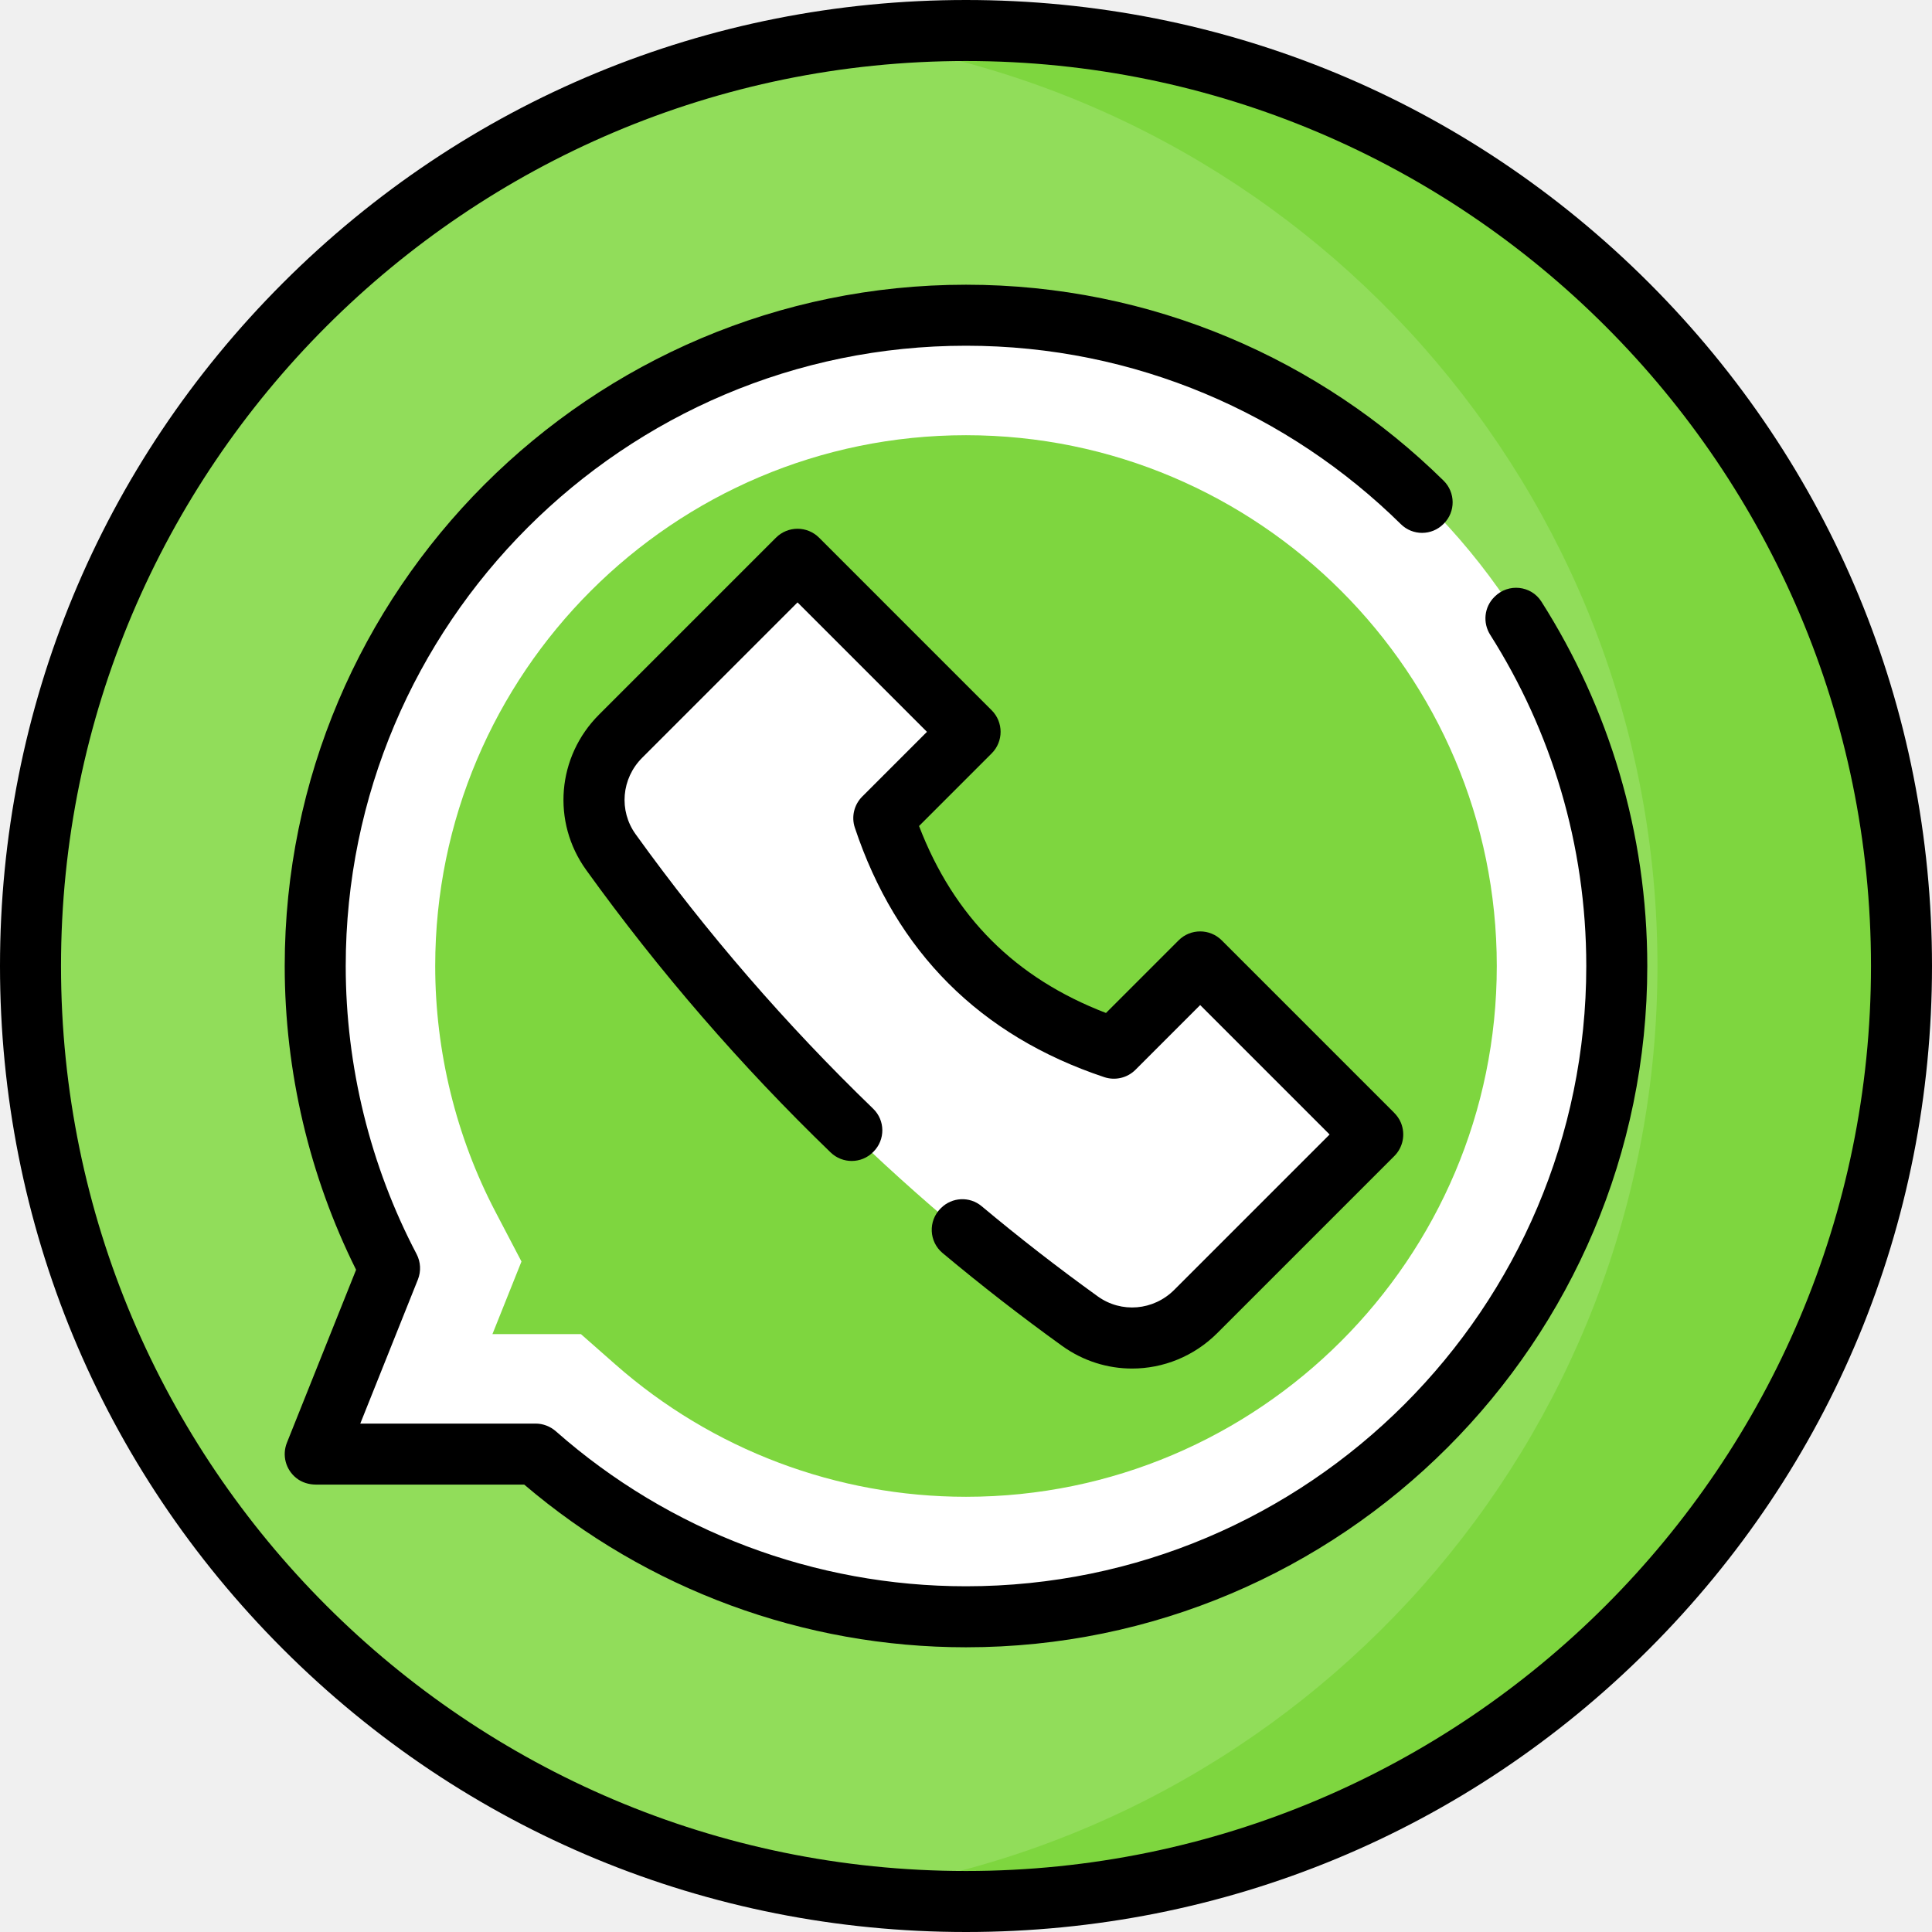
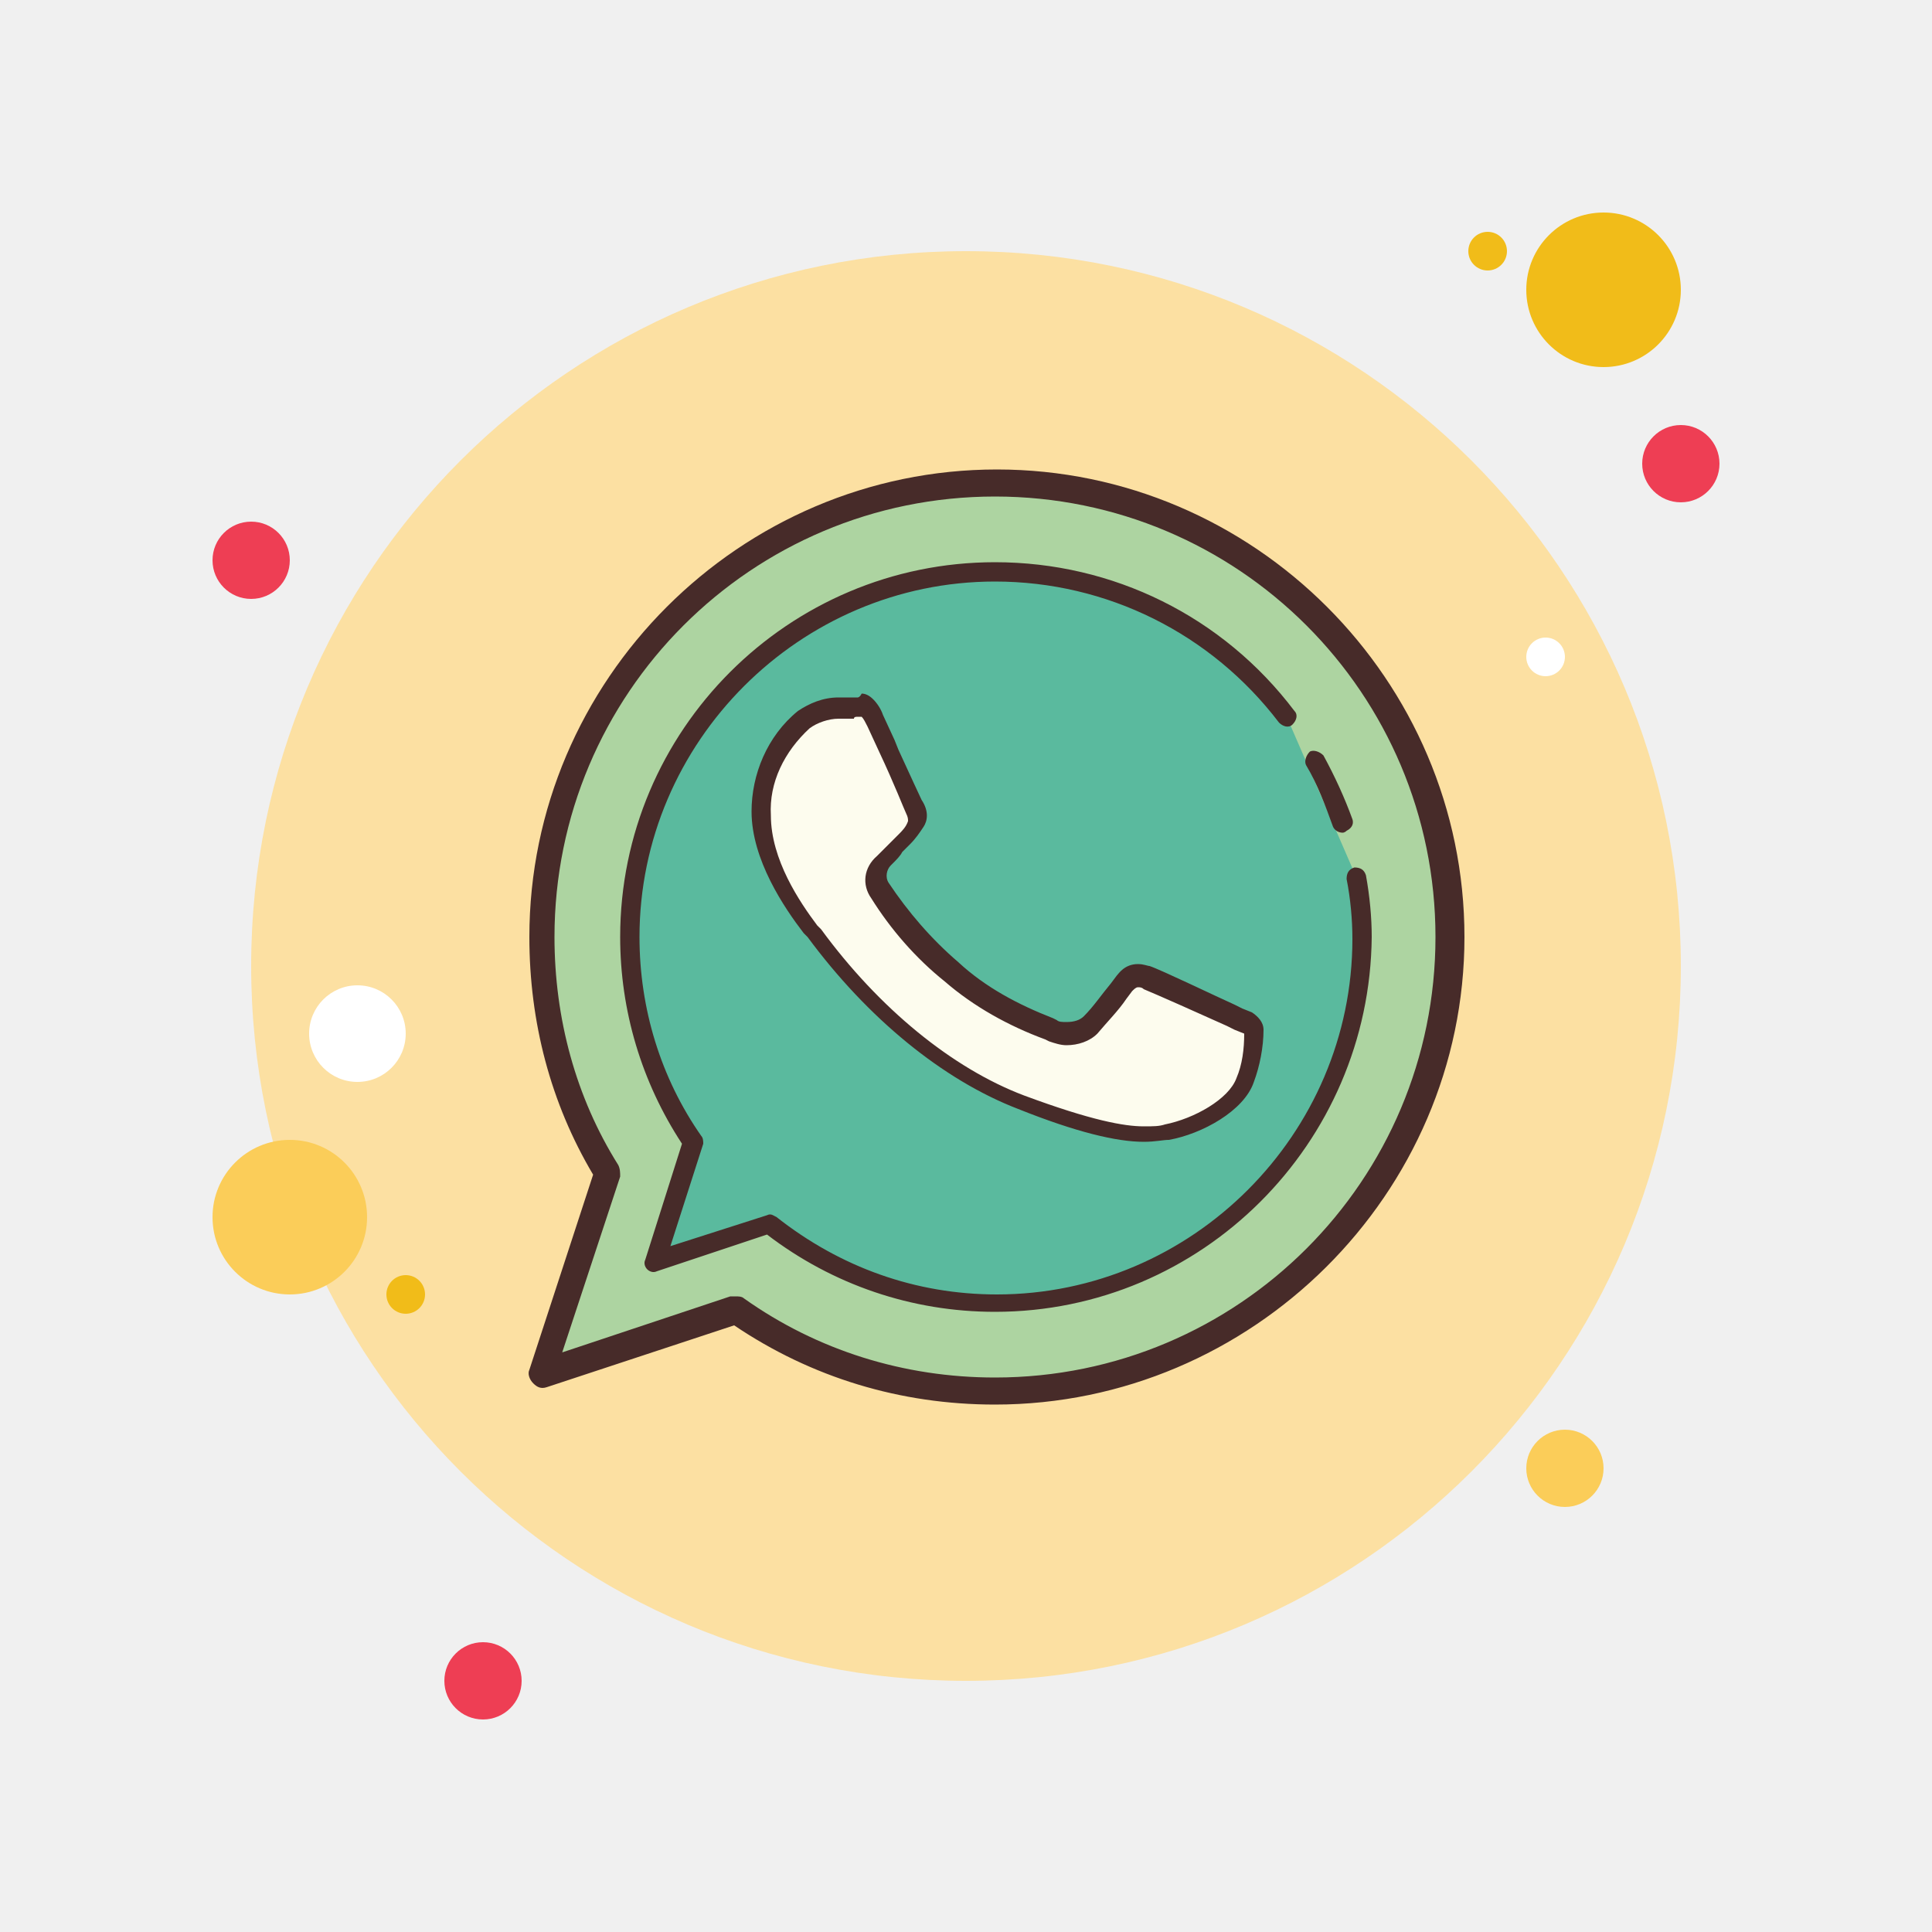
- <svg xmlns="http://www.w3.org/2000/svg" height="800px" width="800px" version="1.1" id="Layer_1" viewBox="0 0 512 512" xml:space="preserve">
-   <circle style="fill:#91DD5A;" cx="256" cy="256" r="247.916" />
-   <path style="fill:#7ED63F;" d="M256,8.084c-10.96,0-21.752,0.72-32.337,2.099C345.304,26.029,439.242,130.04,439.242,256  s-93.939,229.971-215.579,245.817c10.585,1.379,21.377,2.099,32.337,2.099c136.921,0,247.916-110.996,247.916-247.916  S392.921,8.084,256,8.084z" />
-   <path style="fill:#FFFFFF;" d="M256,429.002c-42.111,0-82.68-15.309-114.262-43.116H82.741l19.904-49.762  C89.793,311.573,82.998,283.87,82.998,256c0-95.394,77.608-173.002,173.002-173.002S429.002,160.606,429.002,256  S351.394,429.002,256,429.002z" />
-   <path style="fill:#7ED63F;" d="M256,396.665c-34.233,0-67.223-12.448-92.893-35.049l-9.162-8.067h-23.442l7.694-19.235  l-6.903-13.187c-10.44-19.945-15.959-42.466-15.959-65.127c0-77.563,63.102-140.665,140.665-140.665S396.665,178.437,396.665,256  S333.563,396.665,256,396.665z" />
-   <path style="fill:#FFFFFF;" d="M300.006,355.113c-5.092,0-9.975-1.578-14.124-4.563c-48.016-34.55-89.881-76.415-124.433-124.434  c-6.975-9.694-5.868-22.897,2.629-31.395l34.752-34.751c6.916-6.916,18.128-6.916,25.043,0l21.45,21.45  c6.916,6.916,6.916,18.128,0,25.043l-5.9,5.9c-2.886,2.886-3.747,7.223-2.213,11.005c9.858,24.309,27.113,41.563,51.421,51.421  c3.782,1.534,8.119,0.673,11.005-2.213l5.9-5.9c6.916-6.916,18.128-6.916,25.044,0l21.45,21.45c6.916,6.916,6.916,18.128,0,25.044  l-34.751,34.751C312.641,352.559,306.507,355.113,300.006,355.113z" />
-   <path d="M437.019,74.981C388.667,26.628,324.379,0,256,0S123.333,26.628,74.982,74.981C26.628,123.333,0,187.62,0,256  s26.628,132.667,74.982,181.019C123.333,485.372,187.62,512,256,512s132.667-26.628,181.019-74.981  C485.372,388.667,512,324.379,512,256S485.372,123.333,437.019,74.981z M256,495.832C123.756,495.832,16.168,388.244,16.168,256  S123.756,16.168,256,16.168S495.832,123.756,495.832,256S388.244,495.832,256,495.832z" />
-   <path d="M396.103,158.119c-0.039,0.039-0.078,0.078-0.116,0.116c-2.667,2.667-3.083,6.813-1.064,9.999  c16.112,25.41,25.457,55.516,25.457,87.766c0,90.639-73.74,164.379-164.379,164.379c-40.05,0-78.635-14.575-108.654-41.044  c-1.497-1.32-3.409-2.072-5.406-2.072H95.478l15.266-38.167c0.877-2.197,0.75-4.667-0.349-6.762  C98.112,308.957,91.621,282.561,91.621,256c0-90.639,73.74-164.379,164.379-164.379c44.86,0,85.573,18.069,115.261,47.303  c3.128,3.081,8.155,3.054,11.261-0.051l0.103-0.103c3.156-3.156,3.11-8.272-0.071-11.402C349.949,95.283,305.25,75.453,256,75.453  c-99.553,0-180.547,80.993-180.547,180.547c0,27.91,6.53,55.659,18.914,80.505l-18.336,45.84c-1.305,3.265-0.377,7.1,2.557,9.402  c1.459,1.146,3.309,1.685,5.165,1.685h55.172c32.638,27.826,74.09,43.116,117.076,43.116c99.553,0,180.547-80.993,180.547-180.547  c0-35.492-10.296-68.622-28.057-96.566C405.756,155.13,399.708,154.512,396.103,158.119z" />
-   <path d="M369.373,294.798l-45.598-45.597c-3.158-3.157-8.276-3.157-11.433,0l-19.245,19.246  c-24.04-9.23-40.312-25.502-49.542-49.542l19.246-19.246c3.157-3.157,3.157-8.276,0-11.432l-45.731-45.731  c-3.158-3.157-8.276-3.157-11.433,0l-46.894,46.891c-11.125,11.127-12.563,28.427-3.418,41.138  c19.388,26.944,41.063,51.961,64.798,74.881c3.149,3.041,8.15,3.015,11.245-0.081c0.038-0.038,0.077-0.077,0.114-0.114  c3.157-3.157,3.125-8.292-0.087-11.394c-23.056-22.262-44.113-46.562-62.945-72.734c-4.494-6.245-3.767-14.767,1.728-20.261  l41.176-41.176l34.298,34.299l-17.149,17.149c-2.154,2.154-2.928,5.346-1.965,8.236c10.959,32.91,33.198,55.157,66.1,66.125  c2.904,0.966,6.108,0.212,8.274-1.953l17.148-17.149l34.299,34.299l-41.176,41.176c-5.495,5.495-14.015,6.223-20.261,1.728  c-10.574-7.609-20.836-15.589-30.788-23.91c-3.168-2.648-7.841-2.418-10.761,0.502l-0.109,0.109  c-3.325,3.325-3.084,8.791,0.524,11.808c10.244,8.565,20.806,16.782,31.69,24.614c5.596,4.027,12.08,6.001,18.538,6.001  c8.208,0,16.372-3.193,22.6-9.421l46.892-46.892c2.24-2.24,3.03-5.661,1.763-8.802C370.848,296.517,370.17,295.594,369.373,294.798z  " />
+ <svg xmlns="http://www.w3.org/2000/svg" viewBox="0 0 100 100" width="50px" height="50px">
+   <path fill="#ee3e54" d="M13 27A2 2 0 1 0 13 31A2 2 0 1 0 13 27Z" />
+   <path fill="#f1bc19" d="M77 12A1 1 0 1 0 77 14A1 1 0 1 0 77 12Z" />
+   <path fill="#fce0a2" d="M50 13A37 37 0 1 0 50 87A37 37 0 1 0 50 13Z" />
+   <path fill="#f1bc19" d="M83 11A4 4 0 1 0 83 19A4 4 0 1 0 83 11Z" />
+   <path fill="#ee3e54" d="M87 22A2 2 0 1 0 87 26A2 2 0 1 0 87 22Z" />
+   <path fill="#fbcd59" d="M81 74A2 2 0 1 0 81 78 2 2 0 1 0 81 74zM15 59A4 4 0 1 0 15 67 4 4 0 1 0 15 59z" />
+   <path fill="#ee3e54" d="M25 85A2 2 0 1 0 25 89A2 2 0 1 0 25 85Z" />
+   <path fill="#fff" d="M18.5 51A2.5 2.5 0 1 0 18.5 56A2.5 2.5 0 1 0 18.5 51Z" />
+   <path fill="#f1bc19" d="M21 66A1 1 0 1 0 21 68A1 1 0 1 0 21 66Z" />
+   <path fill="#fff" d="M80 33A1 1 0 1 0 80 35A1 1 0 1 0 80 33Z" />
+   <path fill="#add4a1" d="M51.5,25C38.5,25,28,35.5,28,48.5c0,4.5,1.2,8.6,3.4,12.2L28,71.1l10.1-3.3c3.8,2.7,8.4,4.2,13.4,4.2 C64.5,72,75,61.5,75,48.5S64.5,25,51.5,25z" />
+   <path fill="#472b29" d="M51.5,72.7c-4.9,0-9.5-1.4-13.5-4.1l-9.7,3.2c-0.3,0.1-0.5,0-0.7-0.2c-0.2-0.2-0.3-0.5-0.2-0.7l3.3-10.1 c-2.2-3.7-3.3-7.9-3.3-12.3c0-13.3,10.9-24.2,24.2-24.2s24.2,10.9,24.2,24.2S64.8,72.7,51.5,72.7z M38.1,67.1c0.1,0,0.3,0,0.4,0.1 c3.8,2.7,8.3,4.1,13,4.1c12.6,0,22.8-10.2,22.8-22.8c0-12.6-10.2-22.8-22.8-22.8c-12.6,0-22.8,10.2-22.8,22.8 c0,4.2,1.1,8.3,3.3,11.8c0.1,0.2,0.1,0.4,0.1,0.6L29.1,70l8.7-2.9C37.9,67.1,38,67.1,38.1,67.1z" />
+   <path fill="#5aba9e" d="M66.6,37.1c-3.5-4.5-8.9-7.5-15.1-7.5c-10.4,0-18.9,8.5-18.9,18.9c0,3.9,1.2,7.6,3.3,10.6l-2,6.2l6-1.9 c3.2,2.5,7.3,4.1,11.7,4.1c10.4,0,18.9-8.5,18.9-18.9c0-1.1-0.1-2.1-0.3-3.2" />
+   <path fill="#472b29" d="M51.5,67.9c-4.3,0-8.4-1.4-11.8-4L34,65.8c-0.2,0.1-0.4,0-0.5-0.1c-0.1-0.1-0.2-0.3-0.1-0.5l1.9-6 c-2.1-3.2-3.2-6.9-3.2-10.7c0-10.7,8.7-19.4,19.4-19.4c6.1,0,11.8,2.8,15.5,7.7c0.2,0.2,0.1,0.5-0.1,0.7c-0.2,0.2-0.5,0.1-0.7-0.1 c-3.5-4.6-8.9-7.3-14.7-7.3c-10.1,0-18.4,8.3-18.4,18.4c0,3.7,1.1,7.3,3.2,10.3c0.1,0.1,0.1,0.3,0.1,0.4l-1.7,5.3l5-1.6 c0.2-0.1,0.3,0,0.5,0.1c3.3,2.6,7.2,4,11.4,4c10.1,0,18.4-8.3,18.4-18.4c0-1-0.1-2.1-0.3-3.1c0-0.3,0.1-0.5,0.4-0.6 c0.3,0,0.5,0.1,0.6,0.4c0.2,1.1,0.3,2.2,0.3,3.2C70.9,59.2,62.2,67.9,51.5,67.9z" />
+   <g>
+     <path fill="#5aba9e" d="M69.5,42.6c-0.4-1.1-0.9-2.2-1.4-3.3" />
+     <path fill="#472b29" d="M69.5,43.1c-0.2,0-0.4-0.1-0.5-0.3c-0.4-1.1-0.8-2.2-1.4-3.2c-0.1-0.2,0-0.5,0.2-0.7c0.2-0.1,0.5,0,0.7,0.2 c0.6,1.1,1.1,2.2,1.5,3.3c0.1,0.3-0.1,0.5-0.3,0.6C69.6,43.1,69.5,43.1,69.5,43.1z" />
+   </g>
+   <g>
+     <path fill="#fdfcee" d="M59.1,58.7c-1.4,0-3.4-0.5-6.3-1.7c-3.8-1.5-7.6-4.6-10.7-8.8l-0.2-0.2c-0.9-1.2-2.5-3.6-2.5-6 c-0.1-1.8,0.7-3.6,2.2-4.8c0.5-0.4,1.2-0.6,1.8-0.6l0.2,0l0.7,0c0,0,0.1,0,0.2,0s0.1,0,0.2,0c0.1,0,0.2,0.1,0.3,0.2 c0.2,0.2,0.3,0.4,0.4,0.7l0.8,1.7c0.6,1.3,1.1,2.5,1.2,2.6c0.1,0.1,0.3,0.5,0.1,0.9c-0.2,0.3-0.4,0.6-0.6,0.8 c-0.1,0.2-0.2,0.3-0.3,0.4L46.3,44c-0.1,0.1-0.4,0.4-0.6,0.6c-0.5,0.5-0.6,1.1-0.3,1.6c1,1.6,2.2,3,3.7,4.2c1.5,1.3,3.2,2.3,5.1,3 l0.2,0.1c0.2,0.1,0.5,0.2,0.8,0.2c0.5,0,0.9-0.2,1.2-0.5c0.5-0.6,1-1.2,1.5-1.8l0.3-0.4c0.1-0.1,0.3-0.4,0.7-0.4 c0.1,0,0.3,0,0.4,0.1c0.5,0.2,3.3,1.4,4.3,1.9l0.4,0.2l0.5,0.2c0.2,0.1,0.3,0.2,0.3,0.4c0,0.9-0.1,1.7-0.4,2.5 c-0.5,1.2-2.5,2.4-4.1,2.7C60,58.7,59.6,58.7,59.1,58.7z" />
+     <path fill="#472b29" d="M44.4,37.1c0.1,0,0.1,0,0.2,0c0.1,0.1,0.2,0.3,0.3,0.5l0.6,1.3c0.8,1.7,1.3,3,1.4,3.2s0.1,0.3,0.1,0.4 c-0.1,0.3-0.3,0.5-0.5,0.7l-0.1,0.1c-0.1,0.1-0.3,0.3-0.4,0.4c-0.1,0.1-0.4,0.4-0.6,0.6c-0.7,0.6-0.8,1.5-0.3,2.2 c1,1.6,2.3,3.1,3.8,4.3c1.5,1.3,3.3,2.3,5.2,3l0.2,0.1c0.3,0.1,0.6,0.2,0.9,0.2c0.6,0,1.2-0.2,1.6-0.6c0.5-0.6,1.1-1.2,1.5-1.8 l0.3-0.4c0.1-0.1,0.2-0.2,0.3-0.2c0.1,0,0.2,0,0.3,0.1c0.5,0.2,3.2,1.4,4.3,1.9l0.4,0.2l0.5,0.2c0,0.8-0.1,1.6-0.4,2.3 c-0.4,1.1-2.2,2.1-3.7,2.4c-0.3,0.1-0.6,0.1-1.1,0.1c-1,0-2.7-0.3-6.2-1.6c-3.7-1.4-7.5-4.5-10.5-8.6l-0.2-0.2 c-0.9-1.2-2.4-3.4-2.4-5.7c-0.1-1.7,0.7-3.3,2-4.5c0.4-0.3,1-0.5,1.5-0.5c0,0,0.1,0,0.1,0c0.3,0,0.5,0,0.7,0 C44.2,37.1,44.3,37.1,44.4,37.1 M44.4,36.1c-0.1,0-0.1,0-0.2,0h-0.6c-0.1,0-0.1,0-0.2,0c-0.8,0-1.5,0.3-2.1,0.7c0,0,0,0,0,0 c-1.6,1.3-2.4,3.3-2.4,5.2c0,2.5,1.7,5,2.7,6.3l0.2,0.2c3.1,4.2,7,7.4,10.9,8.9c3,1.2,5.1,1.7,6.5,1.7c0.6,0,1-0.1,1.3-0.1 c1.7-0.3,3.9-1.5,4.4-3c0.3-0.8,0.5-1.8,0.5-2.7c0-0.4-0.3-0.7-0.6-0.9l-0.5-0.2l-0.4-0.2c-0.9-0.4-3.8-1.8-4.4-2 c-0.1,0-0.3-0.1-0.6-0.1c-0.7,0-1,0.5-1.1,0.6l-0.3,0.4c-0.5,0.6-0.9,1.2-1.4,1.7c-0.2,0.2-0.5,0.3-0.9,0.3c-0.2,0-0.4,0-0.5-0.1 l-0.2-0.1c-1.8-0.7-3.5-1.6-4.9-2.9c-1.4-1.2-2.6-2.6-3.6-4.1c-0.2-0.3-0.1-0.7,0.1-0.9c0,0,0.1-0.1,0.1-0.1 c0.2-0.2,0.4-0.4,0.5-0.6l0.1-0.1c0.1-0.1,0.2-0.2,0.3-0.3l0,0c0.3-0.3,0.5-0.6,0.7-0.9c0.2-0.3,0.3-0.8-0.1-1.4 c-0.1-0.2-0.6-1.3-1.2-2.6l-0.2-0.5l-0.6-1.3c-0.1-0.3-0.3-0.6-0.5-0.8c-0.2-0.2-0.4-0.3-0.6-0.3C44.5,36.1,44.4,36.1,44.4,36.1 L44.4,36.1z" />
+   </g>
</svg>
